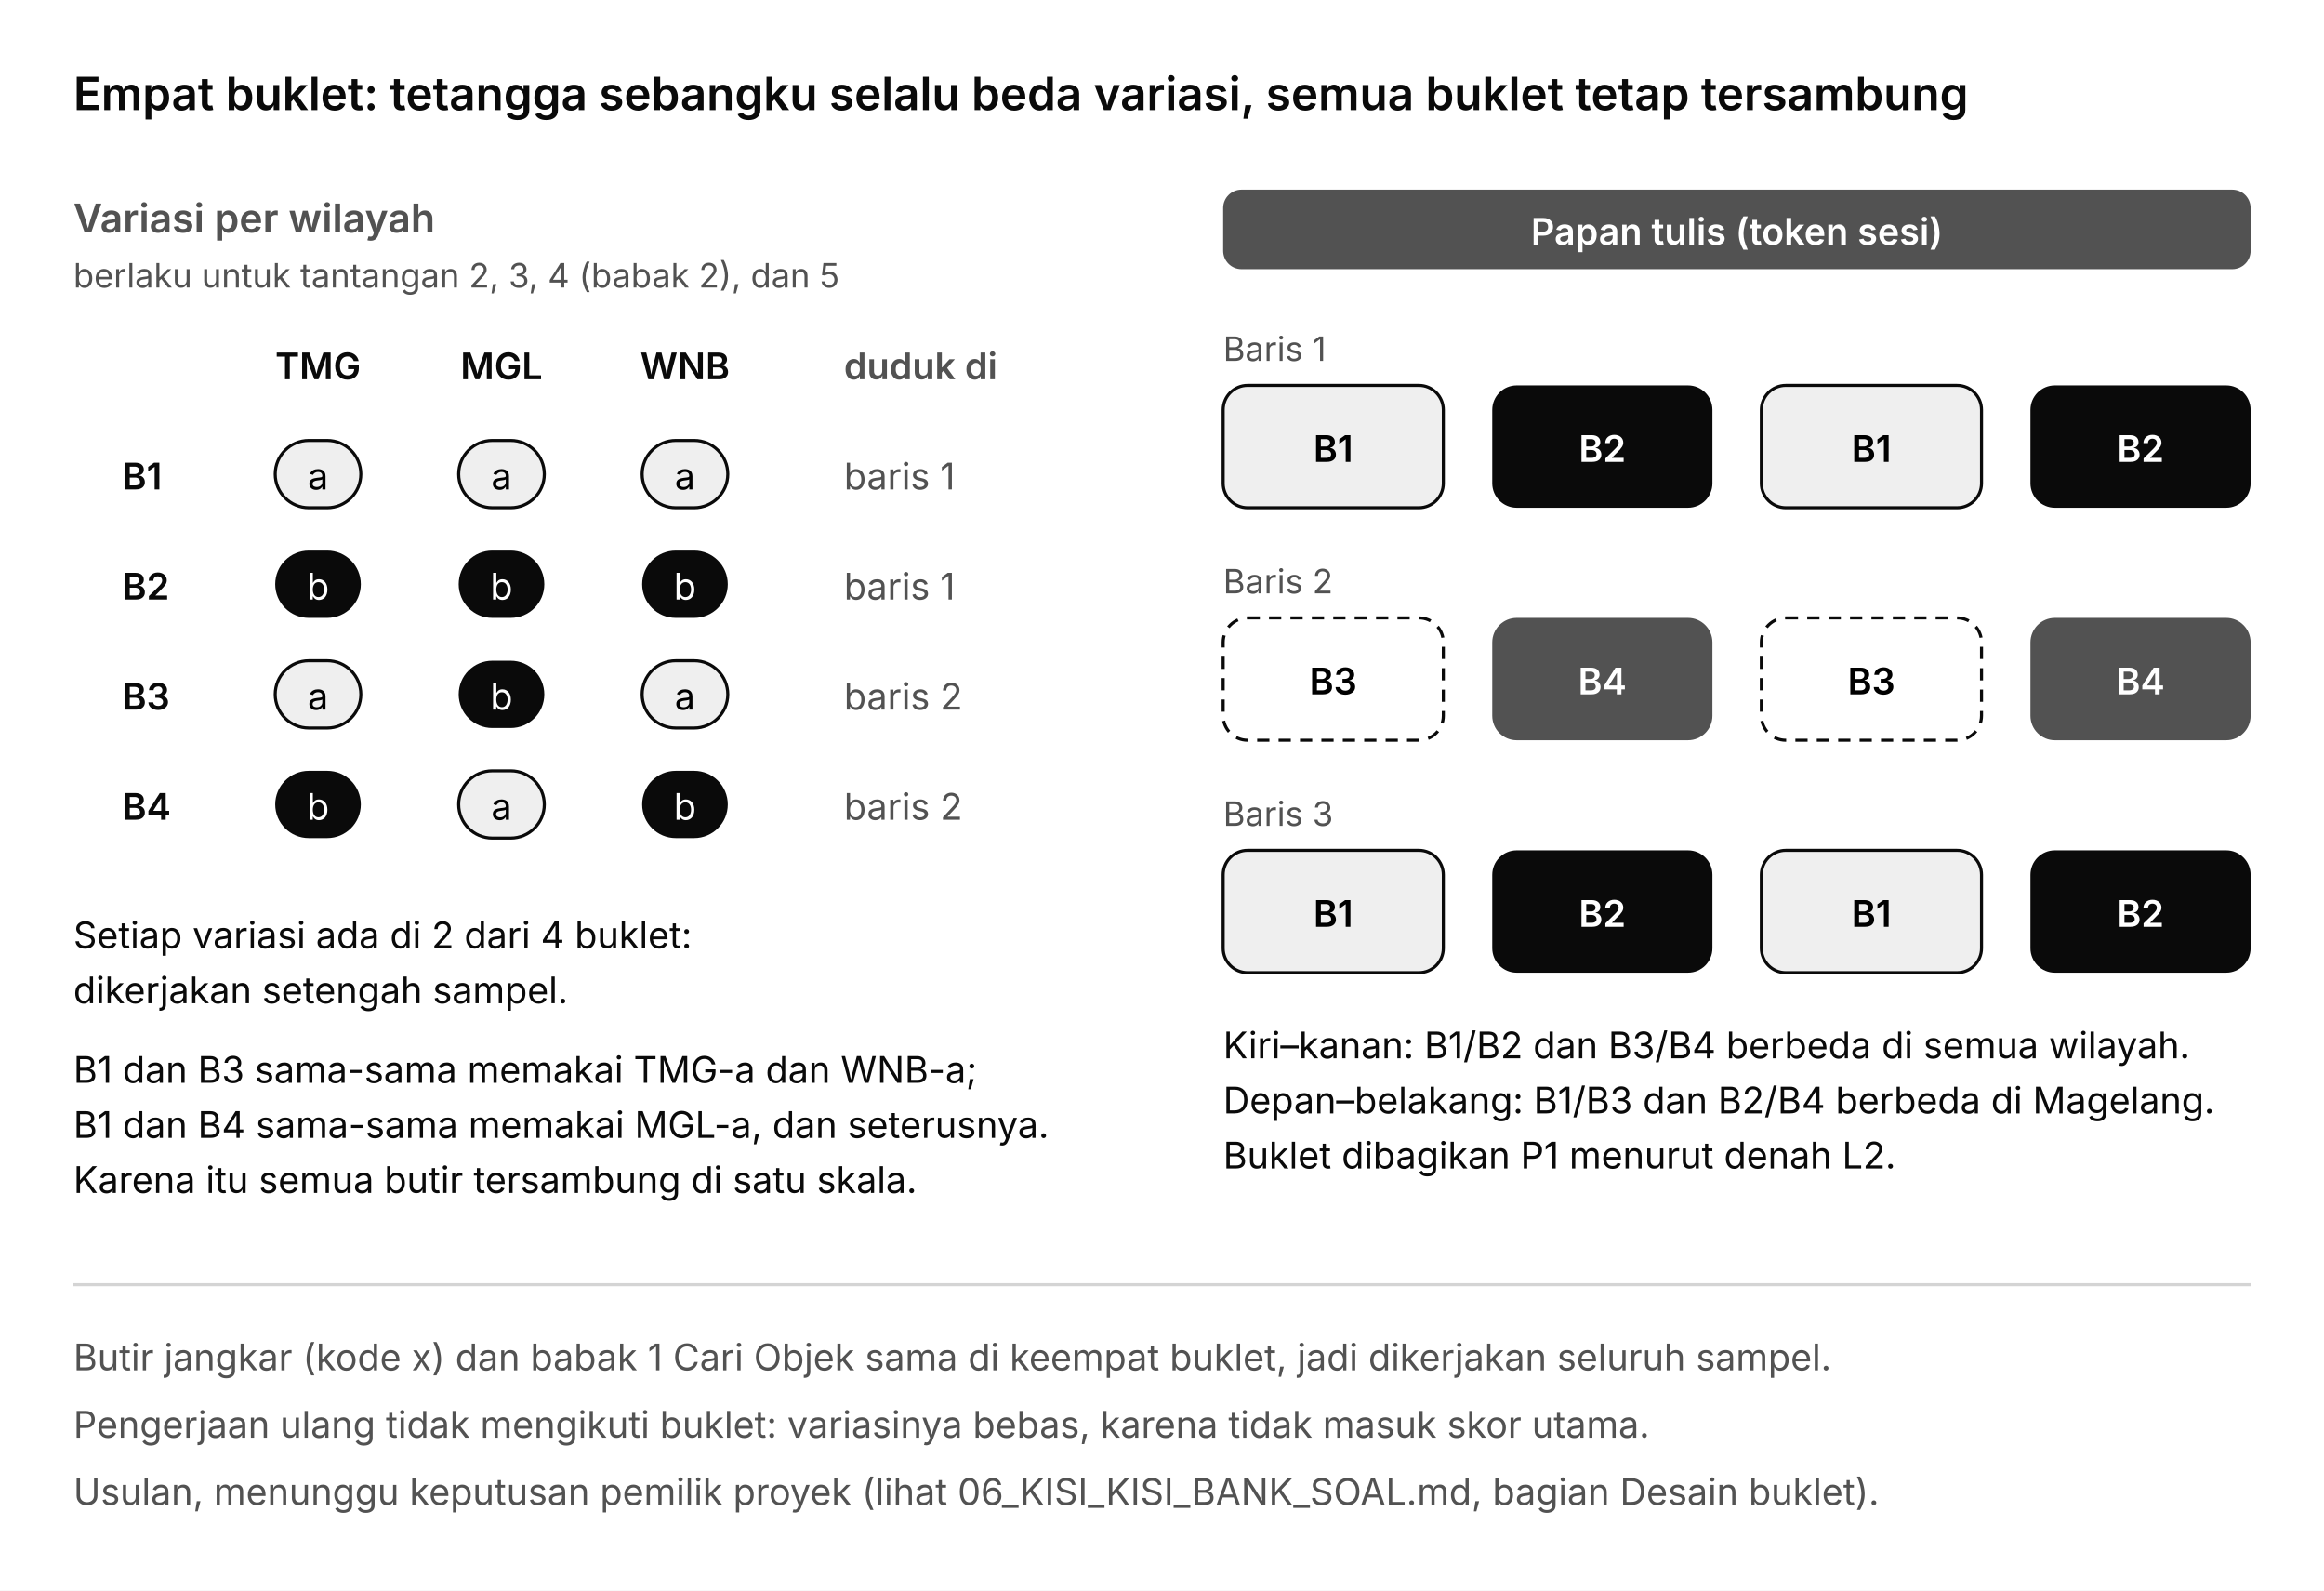
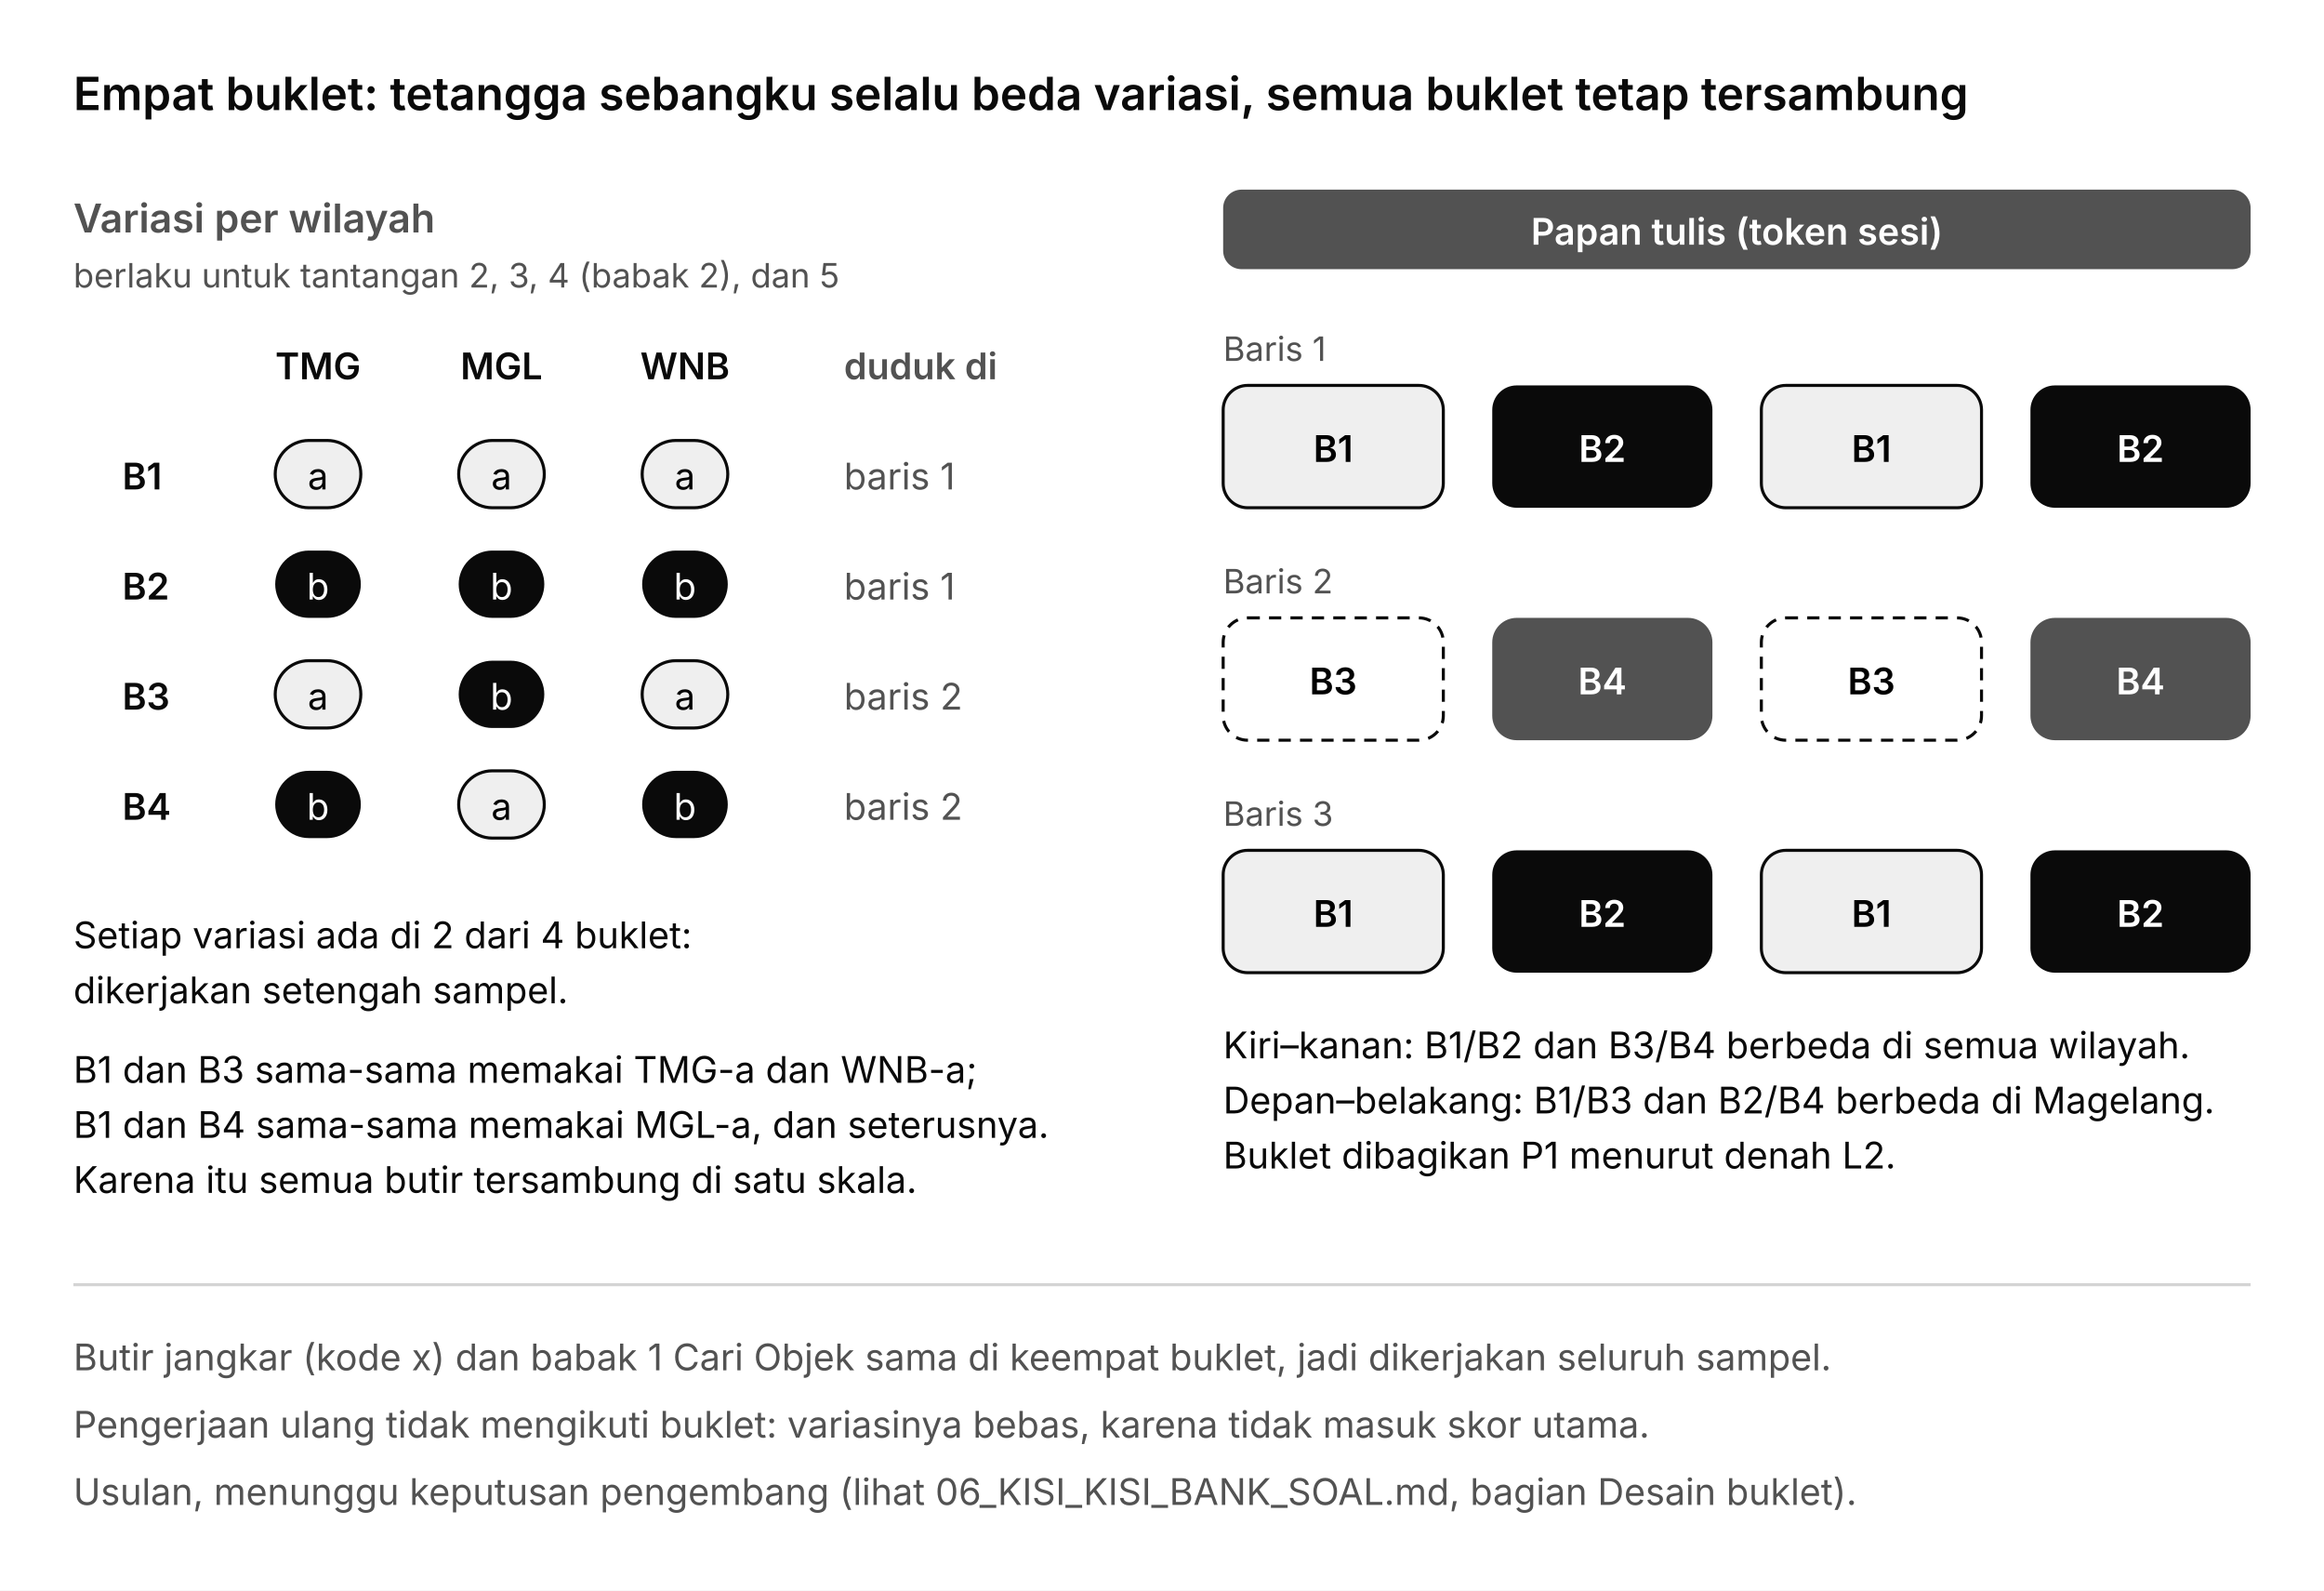
<svg xmlns="http://www.w3.org/2000/svg" viewBox="0 0 760 520" role="img" aria-label="Empat buklet variasi: tetangga sebangku selalu mendapat variasi berbeda, dan semua buklet tersambung lewat variasi yang sama" font-family="Inter, 'Segoe UI', Roboto, Helvetica, Arial, sans-serif">
  <rect width="760" height="520" fill="#fff" />
  <text x="24" y="36" font-size="15" font-weight="600" fill="#0a0a0a">Empat buklet: tetangga sebangku selalu beda variasi, semua buklet tetap tersambung</text>
  <text x="24" y="76" font-size="13" font-weight="600" fill="#525252">Variasi per wilayah</text>
  <text x="24" y="94" font-size="11" fill="#525252">berlaku untuk tantangan 2, 3, 4 (babak 2), dan 5</text>
  <g font-size="12" fill="#0a0a0a">
    <text x="104" y="124" font-weight="600" text-anchor="middle">TMG</text>
    <text x="164" y="124" font-weight="600" text-anchor="middle">MGL</text>
    <text x="224" y="124" font-weight="600" text-anchor="middle">WNB</text>
    <text x="276" y="124" font-weight="600" fill="#525252">duduk di</text>
  </g>
  <g font-size="12">
    <text x="40" y="160" font-weight="600" fill="#0a0a0a">B1</text>
    <rect x="90" y="144" width="28" height="22" rx="11" fill="#efefef" stroke="#0a0a0a" />
    <text x="104" y="160" text-anchor="middle">a</text>
    <rect x="150" y="144" width="28" height="22" rx="11" fill="#efefef" stroke="#0a0a0a" />
    <text x="164" y="160" text-anchor="middle">a</text>
    <rect x="210" y="144" width="28" height="22" rx="11" fill="#efefef" stroke="#0a0a0a" />
    <text x="224" y="160" text-anchor="middle">a</text>
    <text x="276" y="160" fill="#525252">baris 1</text>
    <text x="40" y="196" font-weight="600" fill="#0a0a0a">B2</text>
    <rect x="90" y="180" width="28" height="22" rx="11" fill="#0a0a0a" />
    <text x="104" y="196" text-anchor="middle" fill="#fff">b</text>
    <rect x="150" y="180" width="28" height="22" rx="11" fill="#0a0a0a" />
    <text x="164" y="196" text-anchor="middle" fill="#fff">b</text>
    <rect x="210" y="180" width="28" height="22" rx="11" fill="#0a0a0a" />
    <text x="224" y="196" text-anchor="middle" fill="#fff">b</text>
    <text x="276" y="196" fill="#525252">baris 1</text>
    <text x="40" y="232" font-weight="600" fill="#0a0a0a">B3</text>
    <rect x="90" y="216" width="28" height="22" rx="11" fill="#efefef" stroke="#0a0a0a" />
    <text x="104" y="232" text-anchor="middle">a</text>
    <rect x="150" y="216" width="28" height="22" rx="11" fill="#0a0a0a" />
    <text x="164" y="232" text-anchor="middle" fill="#fff">b</text>
    <rect x="210" y="216" width="28" height="22" rx="11" fill="#efefef" stroke="#0a0a0a" />
    <text x="224" y="232" text-anchor="middle">a</text>
    <text x="276" y="232" fill="#525252">baris 2</text>
    <text x="40" y="268" font-weight="600" fill="#0a0a0a">B4</text>
    <rect x="90" y="252" width="28" height="22" rx="11" fill="#0a0a0a" />
    <text x="104" y="268" text-anchor="middle" fill="#fff">b</text>
    <rect x="150" y="252" width="28" height="22" rx="11" fill="#efefef" stroke="#0a0a0a" />
    <text x="164" y="268" text-anchor="middle">a</text>
    <rect x="210" y="252" width="28" height="22" rx="11" fill="#0a0a0a" />
    <text x="224" y="268" text-anchor="middle" fill="#fff">b</text>
    <text x="276" y="268" fill="#525252">baris 2</text>
  </g>
  <text x="24" y="310" font-size="12" fill="#0a0a0a">Setiap variasi ada di 2 dari 4 buklet:</text>
  <text x="24" y="328" font-size="12" fill="#0a0a0a">dikerjakan setengah sampel.</text>
  <text x="24" y="354" font-size="12" fill="#0a0a0a">B1 dan B3 sama-sama memakai TMG-a dan WNB-a;</text>
  <text x="24" y="372" font-size="12" fill="#0a0a0a">B1 dan B4 sama-sama memakai MGL-a, dan seterusnya.</text>
  <text x="24" y="390" font-size="12" fill="#0a0a0a">Karena itu semua butir tersambung di satu skala.</text>
  <rect x="400" y="62" width="336" height="26" rx="6" fill="#525252" />
  <text x="568" y="80" font-size="12" font-weight="600" fill="#fff" text-anchor="middle">Papan tulis (token sesi)</text>
  <text x="400" y="118" font-size="11" fill="#525252">Baris 1</text>
  <g font-size="12" font-weight="600" text-anchor="middle">
    <rect x="400" y="126" width="72" height="40" rx="8" fill="#efefef" stroke="#0a0a0a" />
    <text x="436" y="151">B1</text>
    <rect x="488" y="126" width="72" height="40" rx="8" fill="#0a0a0a" />
    <text x="524" y="151" fill="#fff">B2</text>
    <rect x="576" y="126" width="72" height="40" rx="8" fill="#efefef" stroke="#0a0a0a" />
    <text x="612" y="151">B1</text>
    <rect x="664" y="126" width="72" height="40" rx="8" fill="#0a0a0a" />
    <text x="700" y="151" fill="#fff">B2</text>
  </g>
  <text x="400" y="194" font-size="11" fill="#525252">Baris 2</text>
  <g font-size="12" font-weight="600" text-anchor="middle">
    <rect x="400" y="202" width="72" height="40" rx="8" fill="#fff" stroke="#0a0a0a" stroke-dasharray="4 3" />
    <text x="436" y="227">B3</text>
    <rect x="488" y="202" width="72" height="40" rx="8" fill="#525252" />
    <text x="524" y="227" fill="#fff">B4</text>
    <rect x="576" y="202" width="72" height="40" rx="8" fill="#fff" stroke="#0a0a0a" stroke-dasharray="4 3" />
    <text x="612" y="227">B3</text>
    <rect x="664" y="202" width="72" height="40" rx="8" fill="#525252" />
    <text x="700" y="227" fill="#fff">B4</text>
  </g>
  <text x="400" y="270" font-size="11" fill="#525252">Baris 3</text>
  <g font-size="12" font-weight="600" text-anchor="middle">
    <rect x="400" y="278" width="72" height="40" rx="8" fill="#efefef" stroke="#0a0a0a" />
    <text x="436" y="303">B1</text>
    <rect x="488" y="278" width="72" height="40" rx="8" fill="#0a0a0a" />
    <text x="524" y="303" fill="#fff">B2</text>
    <rect x="576" y="278" width="72" height="40" rx="8" fill="#efefef" stroke="#0a0a0a" />
    <text x="612" y="303">B1</text>
    <rect x="664" y="278" width="72" height="40" rx="8" fill="#0a0a0a" />
    <text x="700" y="303" fill="#fff">B2</text>
  </g>
  <text x="400" y="346" font-size="12" fill="#0a0a0a">Kiri–kanan: B1/B2 dan B3/B4 berbeda di semua wilayah.</text>
  <text x="400" y="364" font-size="12" fill="#0a0a0a">Depan–belakang: B1/B3 dan B2/B4 berbeda di Magelang.</text>
  <text x="400" y="382" font-size="12" fill="#0a0a0a">Buklet dibagikan P1 menurut denah L2.</text>
  <line x1="24" y1="420" x2="736" y2="420" stroke="#d4d4d4" />
  <text x="24" y="448" font-size="12" fill="#525252">Butir jangkar (kode x) dan babak 1 Cari Objek sama di keempat buklet, jadi dikerjakan seluruh sampel.</text>
  <text x="24" y="470" font-size="12" fill="#525252">Pengerjaan ulang tidak mengikuti buklet: variasinya bebas, karena tidak masuk skor utama.</text>
-   <text x="24" y="492" font-size="12" fill="#525252">Usulan, menunggu keputusan pemilik proyek (lihat 06_KISI_KISI_BANK_SOAL.md, bagian Desain buklet).</text>
+   <text x="24" y="492" font-size="12" fill="#525252">Usulan, menunggu keputusan pengembang (lihat 06_KISI_KISI_BANK_SOAL.md, bagian Desain buklet).</text>
</svg>
